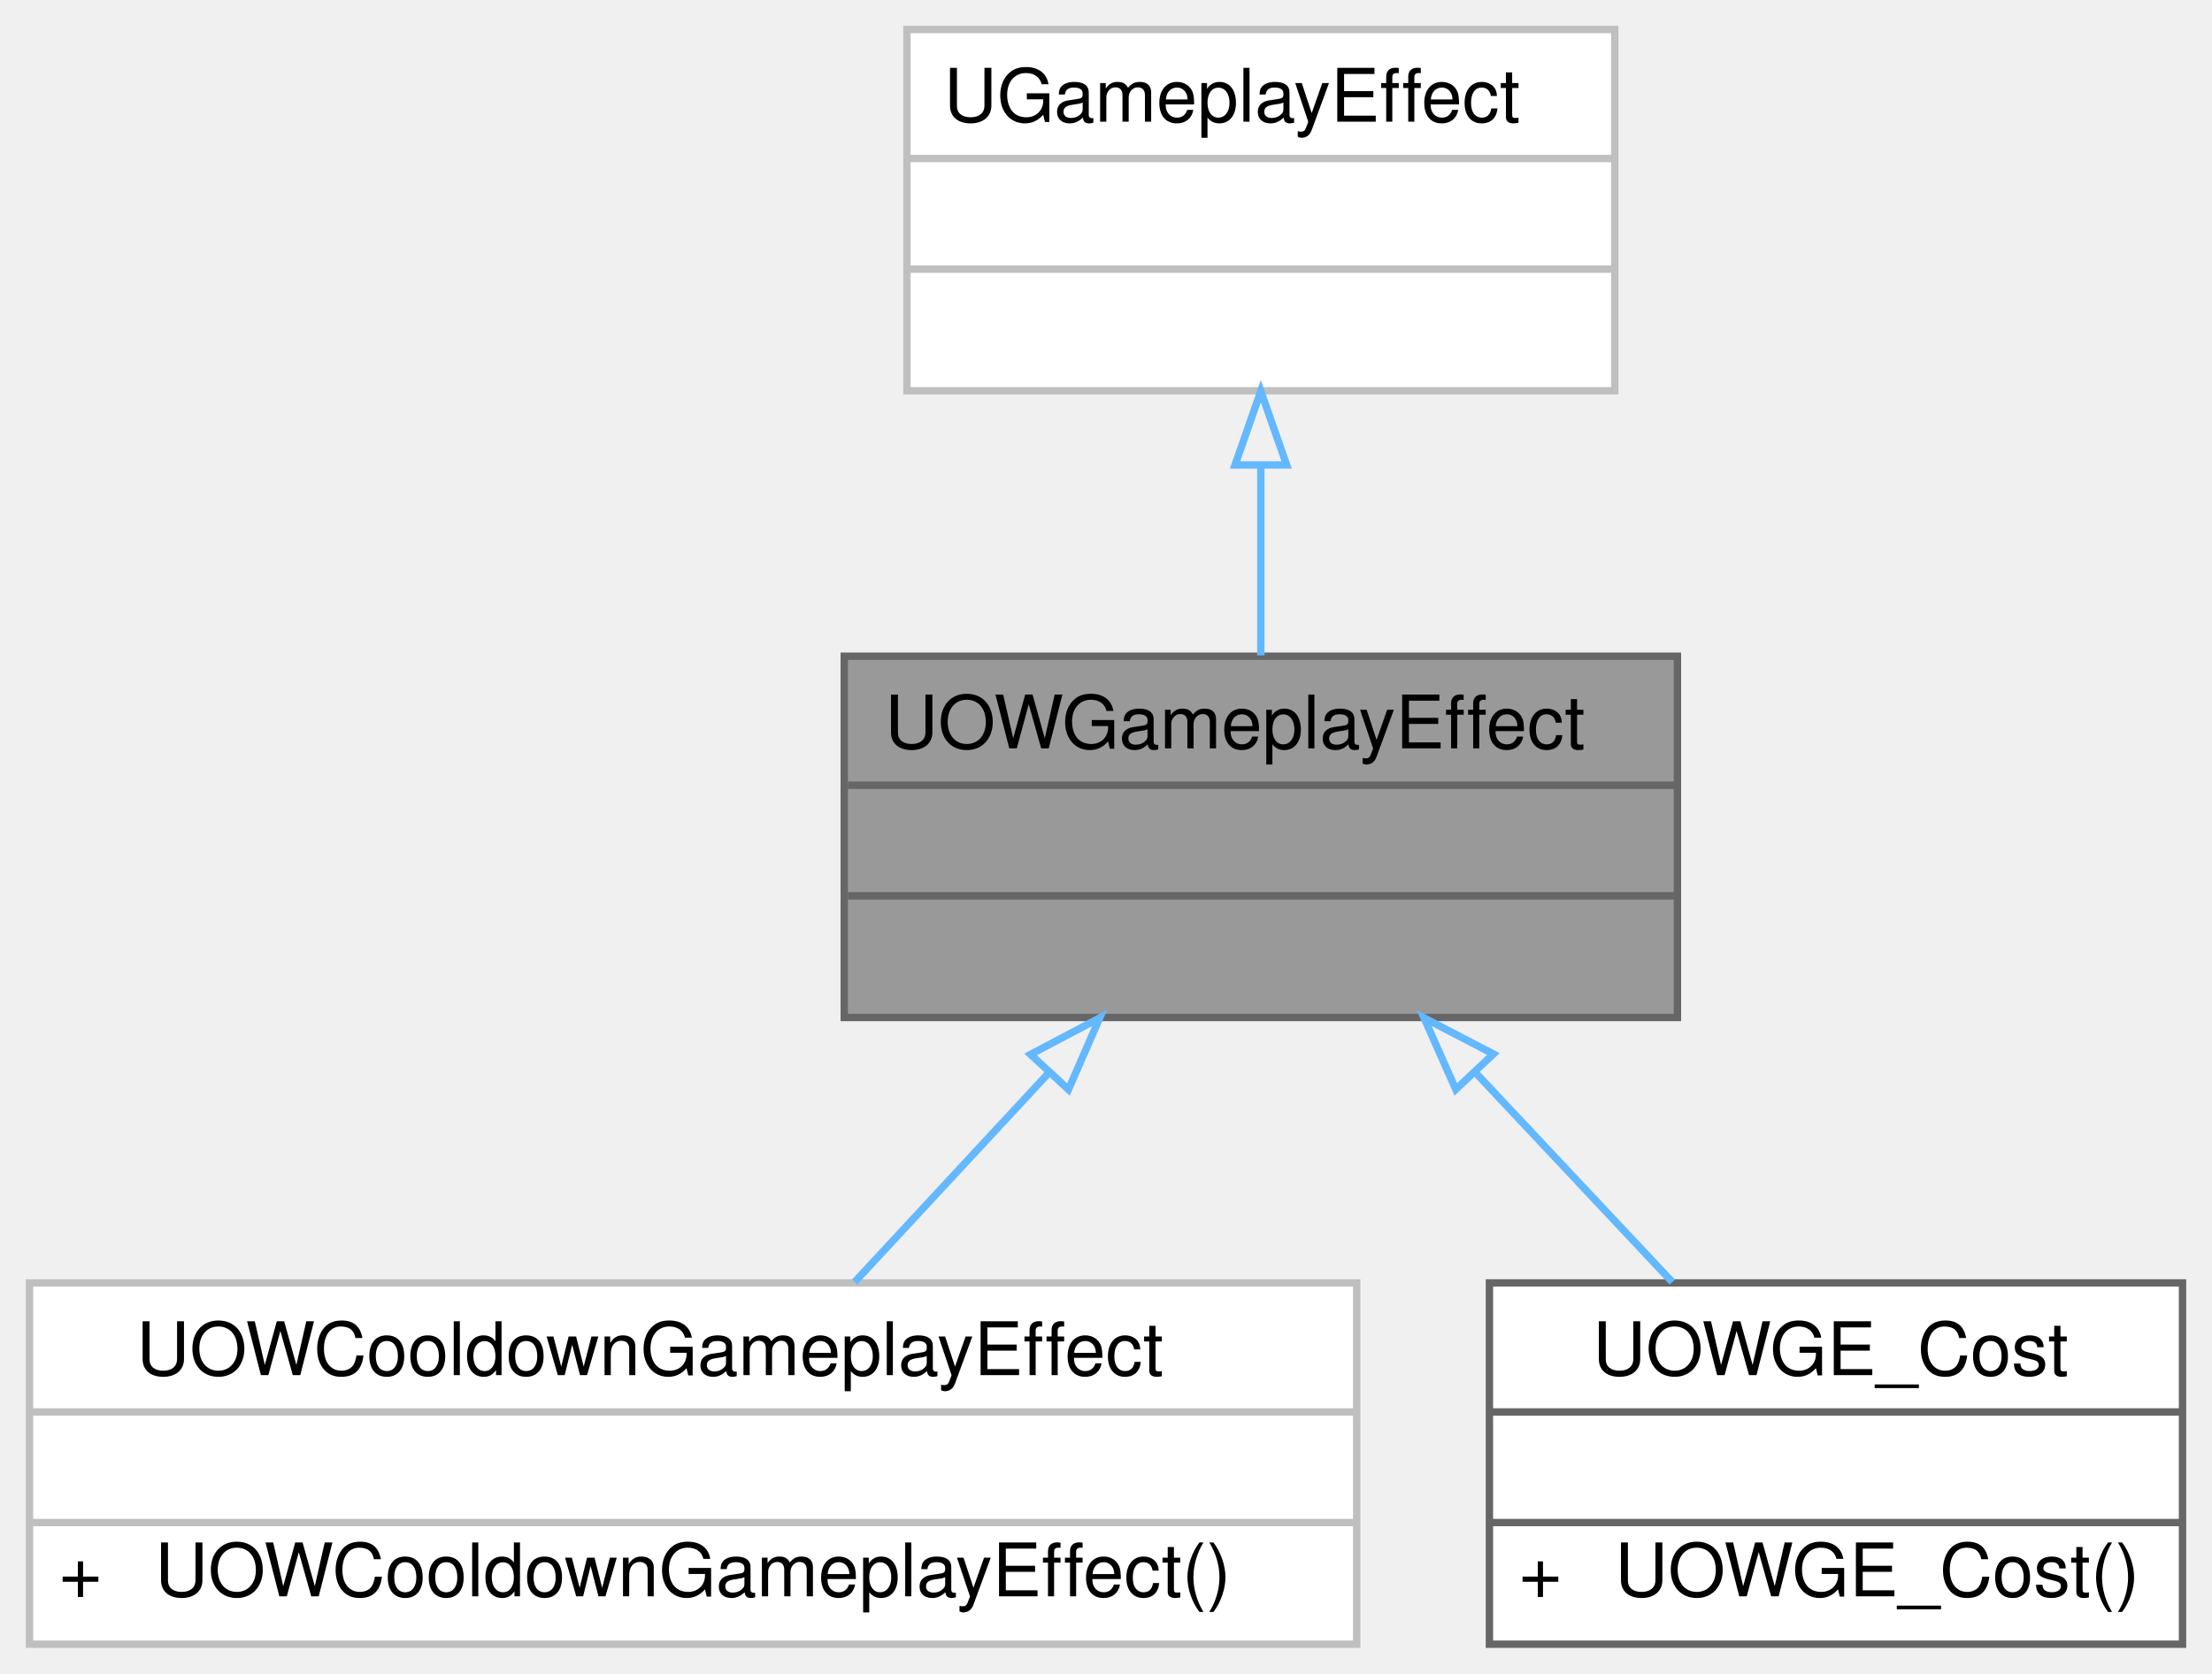
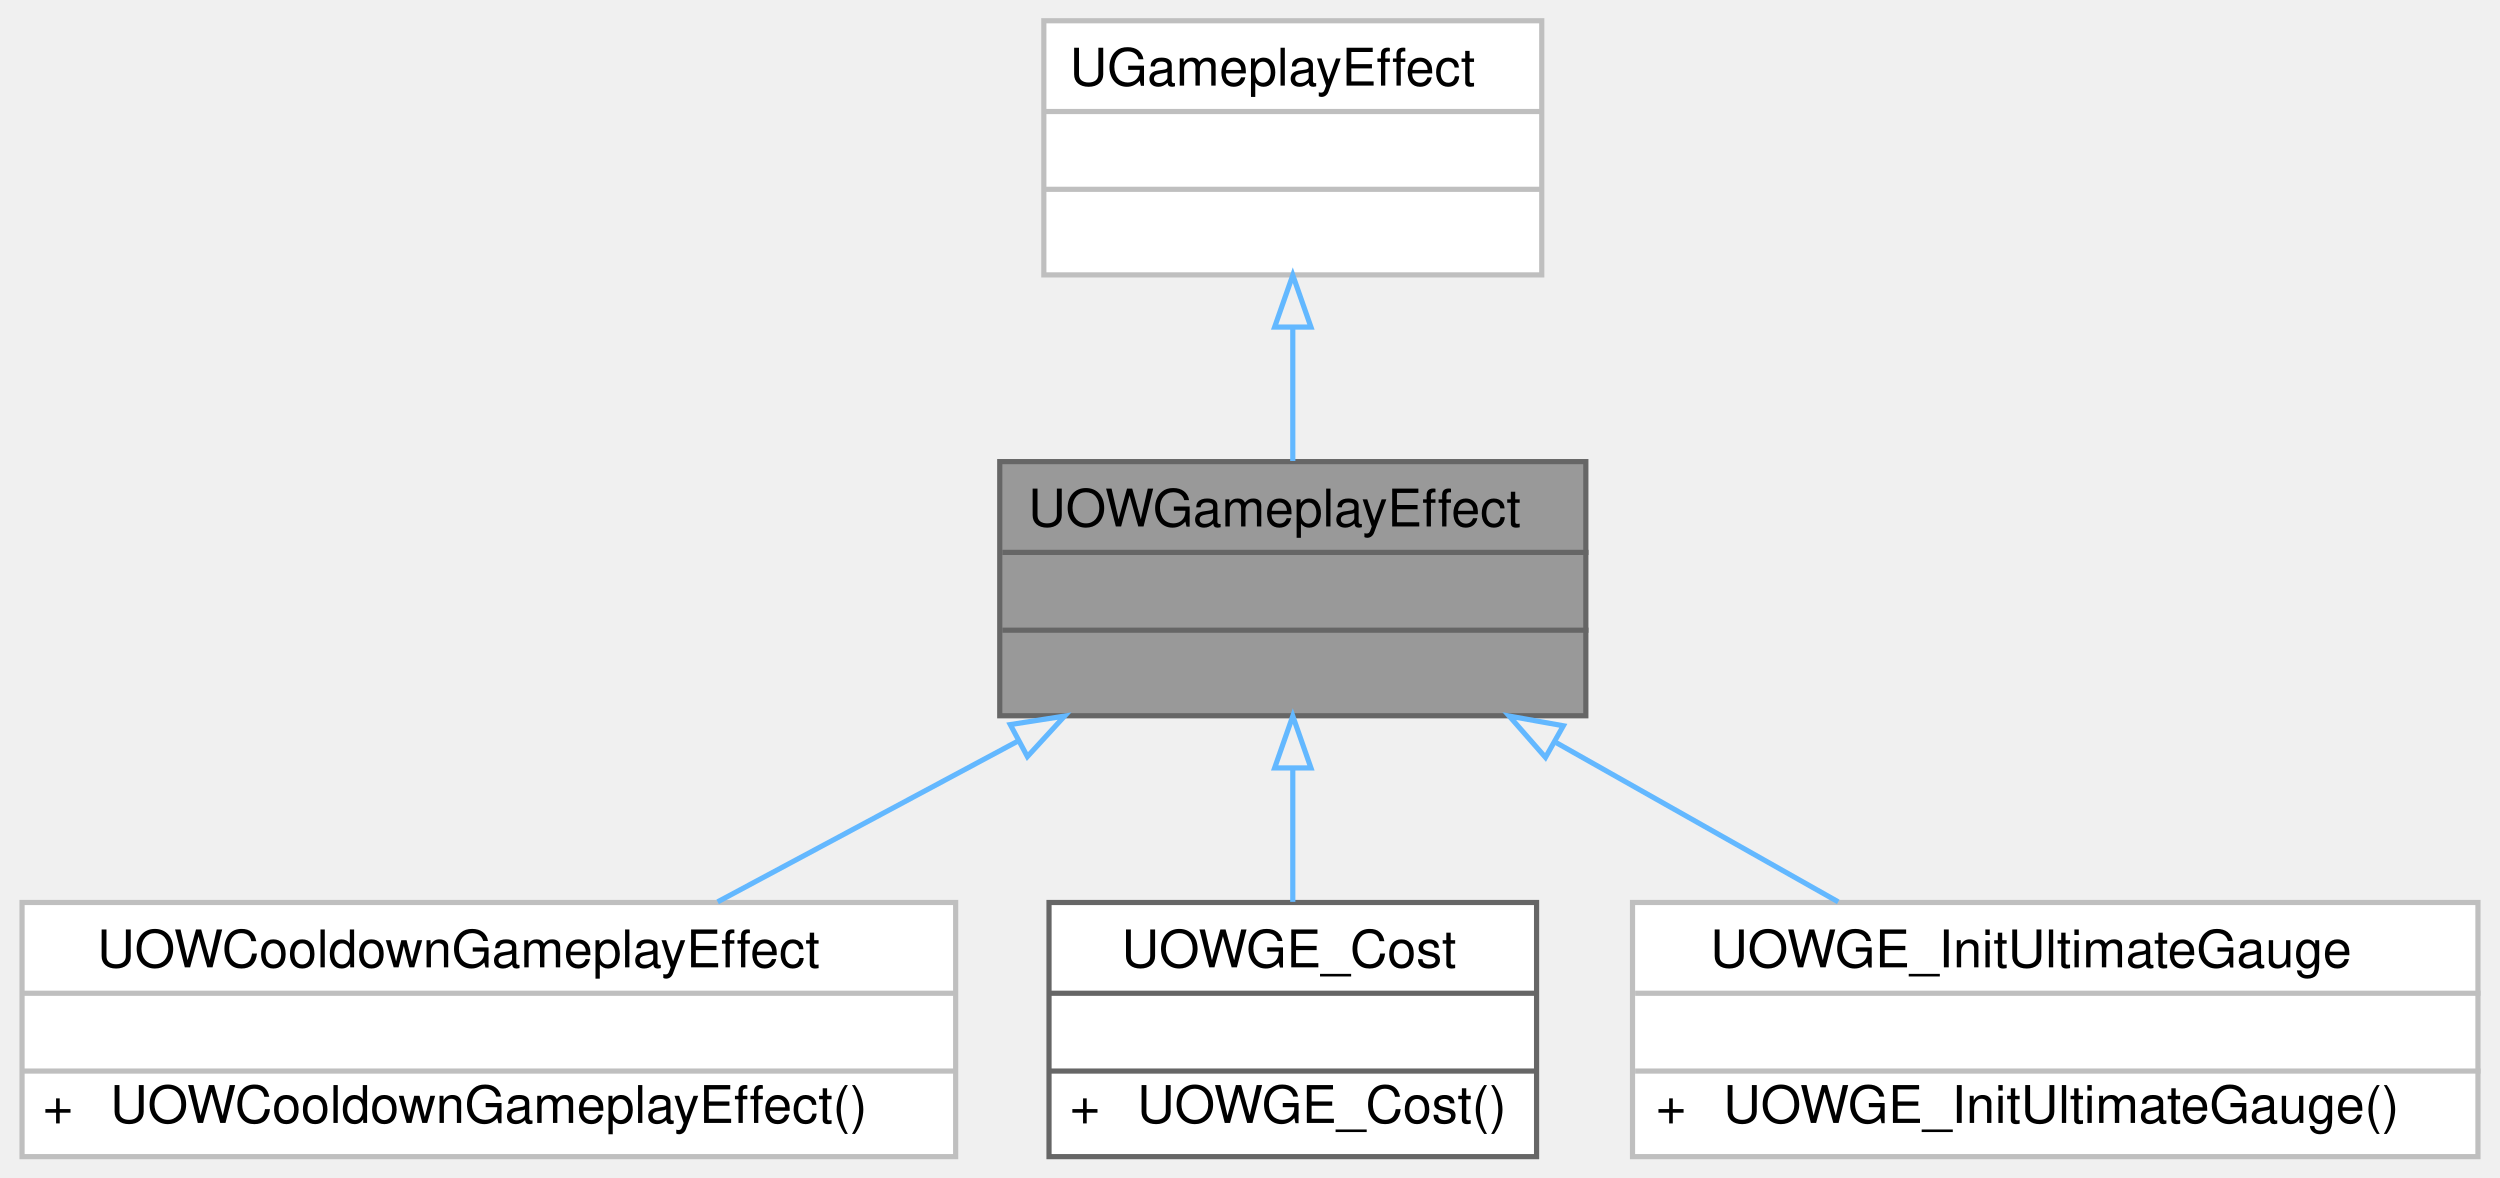
- <svg xmlns="http://www.w3.org/2000/svg" xmlns:xlink="http://www.w3.org/1999/xlink" width="300pt" height="227pt" viewBox="0.00 0.00 300.00 227.00">
+ <svg xmlns="http://www.w3.org/2000/svg" xmlns:xlink="http://www.w3.org/1999/xlink" width="482pt" height="227pt" viewBox="0.00 0.00 481.50 227.00">
  <g id="graph0" class="graph" transform="scale(1 1) rotate(0) translate(4 223)">
    <g id="Node000001" class="node">
      <g id="a_Node000001">
        <a xlink:title=" ">
-           <polygon fill="#999999" stroke="transparent" points="223.5,-134 110.5,-134 110.5,-85 223.5,-85 223.5,-134" />
-           <text text-anchor="start" x="116" y="-121.5" font-family="Helvetica,sans-Serif" font-size="10.00">UOWGameplayEffect</text>
-           <text text-anchor="start" x="165.5" y="-106.5" font-family="Helvetica,sans-Serif" font-size="10.00"> </text>
-           <text text-anchor="start" x="165.5" y="-91.5" font-family="Helvetica,sans-Serif" font-size="10.00"> </text>
-           <polygon fill="#666666" stroke="#666666" points="111,-116.5 111,-116.5 224,-116.5 224,-116.5 111,-116.5" />
-           <polygon fill="#666666" stroke="#666666" points="111,-101.5 111,-101.5 224,-101.5 224,-101.5 111,-101.5" />
-           <polygon fill="none" stroke="#666666" points="110.5,-85 110.5,-134 223.5,-134 223.5,-85 110.5,-85" />
+           <polygon fill="#999999" stroke="transparent" points="301.5,-134 188.5,-134 188.5,-85 301.5,-85 301.5,-134" />
+           <text text-anchor="start" x="194" y="-121.5" font-family="Helvetica,sans-Serif" font-size="10.00">UOWGameplayEffect</text>
+           <text text-anchor="start" x="243.5" y="-106.5" font-family="Helvetica,sans-Serif" font-size="10.00"> </text>
+           <text text-anchor="start" x="243.5" y="-91.5" font-family="Helvetica,sans-Serif" font-size="10.00"> </text>
+           <polygon fill="#666666" stroke="#666666" points="189,-116.5 189,-116.5 302,-116.5 302,-116.5 189,-116.5" />
+           <polygon fill="#666666" stroke="#666666" points="189,-101.5 189,-101.5 302,-101.5 302,-101.5 189,-101.5" />
+           <polygon fill="none" stroke="#666666" points="188.5,-85 188.5,-134 301.5,-134 301.5,-85 188.5,-85" />
        </a>
      </g>
    </g>
    <g id="Node000003" class="node">
      <g id="a_Node000003">
        <a xlink:href="classUOWCooldownGameplayEffect.html" target="_top" xlink:title=" ">
          <polygon fill="white" stroke="transparent" points="180,-49 0,-49 0,0 180,0 180,-49" />
          <text text-anchor="start" x="14.5" y="-36.5" font-family="Helvetica,sans-Serif" font-size="10.00">UOWCooldownGameplayEffect</text>
          <text text-anchor="start" x="88" y="-21.5" font-family="Helvetica,sans-Serif" font-size="10.00"> </text>
          <text text-anchor="start" x="4" y="-6.5" font-family="Helvetica,sans-Serif" font-size="10.00">+</text>
          <text text-anchor="start" x="17" y="-6.5" font-family="Helvetica,sans-Serif" font-size="10.00">UOWCooldownGameplayEffect()</text>
          <polygon fill="#bfbfbf" stroke="#bfbfbf" points="0,-31.5 0,-31.5 180,-31.5 180,-31.5 0,-31.5" />
          <polygon fill="#bfbfbf" stroke="#bfbfbf" points="0,-16.5 0,-16.5 180,-16.5 180,-16.5 0,-16.5" />
          <polygon fill="none" stroke="#bfbfbf" points="0,0 0,-49 180,-49 180,0 0,0" />
        </a>
      </g>
    </g>
    <g id="edge2_Node000001_Node000003" class="edge">
      <g id="a_edge2_Node000001_Node000003">
        <a xlink:title=" ">
-           <path fill="none" stroke="#63b8ff" d="M138.33,-77.59C129.59,-68.17 120.13,-57.98 111.91,-49.12" />
-           <polygon fill="none" stroke="#63b8ff" points="135.77,-79.99 145.14,-84.94 140.91,-75.23 135.77,-79.99" />
+           <path fill="none" stroke="#63b8ff" d="M191.95,-80.09C173.11,-70 152.12,-58.77 134.11,-49.12" />
+           <polygon fill="none" stroke="#63b8ff" points="190.53,-83.3 201,-84.94 193.83,-77.13 190.53,-83.3" />
        </a>
      </g>
    </g>
    <g id="Node000004" class="node">
      <g id="a_Node000004">
        <a xlink:href="classUOWGE__Cost.html" target="_top" xlink:title=" ">
          <polygon fill="white" stroke="transparent" points="292,-49 198,-49 198,0 292,0 292,-49" />
          <text text-anchor="start" x="212" y="-36.5" font-family="Helvetica,sans-Serif" font-size="10.00">UOWGE_Cost</text>
          <text text-anchor="start" x="243" y="-21.5" font-family="Helvetica,sans-Serif" font-size="10.00"> </text>
          <text text-anchor="start" x="202" y="-6.5" font-family="Helvetica,sans-Serif" font-size="10.00">+</text>
          <text text-anchor="start" x="215" y="-6.5" font-family="Helvetica,sans-Serif" font-size="10.00">UOWGE_Cost()</text>
          <polygon fill="#666666" stroke="#666666" points="198,-31.5 198,-31.5 292,-31.5 292,-31.5 198,-31.5" />
          <polygon fill="#666666" stroke="#666666" points="198,-16.5 198,-16.5 292,-16.5 292,-16.5 198,-16.5" />
          <polygon fill="none" stroke="#666666" points="198,0 198,-49 292,-49 292,0 198,0" />
        </a>
      </g>
    </g>
    <g id="edge3_Node000001_Node000004" class="edge">
      <g id="a_edge3_Node000001_Node000004">
        <a xlink:title=" ">
-           <path fill="none" stroke="#63b8ff" d="M196.05,-77.59C204.9,-68.17 214.48,-57.98 222.8,-49.12" />
-           <polygon fill="none" stroke="#63b8ff" points="193.44,-75.25 189.14,-84.94 198.54,-80.05 193.44,-75.25" />
+           <path fill="none" stroke="#63b8ff" d="M245,-74.77C245,-66.17 245,-57.1 245,-49.12" />
+           <polygon fill="none" stroke="#63b8ff" points="241.5,-74.94 245,-84.94 248.5,-74.94 241.5,-74.94" />
+         </a>
+       </g>
+     </g>
+     <g id="Node000005" class="node">
+       <g id="a_Node000005">
+         <a xlink:href="classUOWGE__InitUltimateGauge.html" target="_top" xlink:title=" ">
+           <polygon fill="white" stroke="transparent" points="473.5,-49 310.5,-49 310.5,0 473.5,0 473.5,-49" />
+           <text text-anchor="start" x="325.5" y="-36.5" font-family="Helvetica,sans-Serif" font-size="10.00">UOWGE_InitUltimateGauge</text>
+           <text text-anchor="start" x="390.5" y="-21.5" font-family="Helvetica,sans-Serif" font-size="10.00"> </text>
+           <text text-anchor="start" x="315" y="-6.5" font-family="Helvetica,sans-Serif" font-size="10.00">+</text>
+           <text text-anchor="start" x="328" y="-6.5" font-family="Helvetica,sans-Serif" font-size="10.00">UOWGE_InitUltimateGauge()</text>
+           <polygon fill="#bfbfbf" stroke="#bfbfbf" points="311,-31.5 311,-31.5 474,-31.5 474,-31.5 311,-31.5" />
+           <polygon fill="#bfbfbf" stroke="#bfbfbf" points="311,-16.5 311,-16.5 474,-16.5 474,-16.5 311,-16.5" />
+           <polygon fill="none" stroke="#bfbfbf" points="310.5,0 310.5,-49 473.5,-49 473.5,0 310.5,0" />
+         </a>
+       </g>
+     </g>
+     <g id="edge4_Node000001_Node000005" class="edge">
+       <g id="a_edge4_Node000001_Node000005">
+         <a xlink:title=" ">
+           <path fill="none" stroke="#63b8ff" d="M295.8,-79.81C313.54,-69.8 333.24,-58.68 350.16,-49.12" />
+           <polygon fill="none" stroke="#63b8ff" points="293.72,-76.97 286.73,-84.94 297.16,-83.07 293.72,-76.97" />
        </a>
      </g>
    </g>
    <g id="Node000002" class="node">
      <g id="a_Node000002">
        <a xlink:title=" ">
-           <polygon fill="white" stroke="transparent" points="215,-219 119,-219 119,-170 215,-170 215,-219" />
-           <text text-anchor="start" x="124" y="-206.5" font-family="Helvetica,sans-Serif" font-size="10.00">UGameplayEffect</text>
-           <text text-anchor="start" x="165" y="-191.5" font-family="Helvetica,sans-Serif" font-size="10.00"> </text>
-           <text text-anchor="start" x="165" y="-176.5" font-family="Helvetica,sans-Serif" font-size="10.00"> </text>
-           <polygon fill="#bfbfbf" stroke="#bfbfbf" points="119,-201.5 119,-201.5 215,-201.5 215,-201.5 119,-201.5" />
-           <polygon fill="#bfbfbf" stroke="#bfbfbf" points="119,-186.5 119,-186.5 215,-186.5 215,-186.5 119,-186.5" />
-           <polygon fill="none" stroke="#bfbfbf" points="119,-170 119,-219 215,-219 215,-170 119,-170" />
+           <polygon fill="white" stroke="transparent" points="293,-219 197,-219 197,-170 293,-170 293,-219" />
+           <text text-anchor="start" x="202" y="-206.5" font-family="Helvetica,sans-Serif" font-size="10.00">UGameplayEffect</text>
+           <text text-anchor="start" x="243" y="-191.5" font-family="Helvetica,sans-Serif" font-size="10.00"> </text>
+           <text text-anchor="start" x="243" y="-176.5" font-family="Helvetica,sans-Serif" font-size="10.00"> </text>
+           <polygon fill="#bfbfbf" stroke="#bfbfbf" points="197,-201.5 197,-201.5 293,-201.5 293,-201.5 197,-201.5" />
+           <polygon fill="#bfbfbf" stroke="#bfbfbf" points="197,-186.5 197,-186.5 293,-186.5 293,-186.5 197,-186.5" />
+           <polygon fill="none" stroke="#bfbfbf" points="197,-170 197,-219 293,-219 293,-170 197,-170" />
        </a>
      </g>
    </g>
    <g id="edge1_Node000001_Node000002" class="edge">
      <g id="a_edge1_Node000001_Node000002">
        <a xlink:title=" ">
-           <path fill="none" stroke="#63b8ff" d="M167,-159.77C167,-151.17 167,-142.1 167,-134.12" />
-           <polygon fill="none" stroke="#63b8ff" points="163.5,-159.94 167,-169.94 170.5,-159.94 163.5,-159.94" />
+           <path fill="none" stroke="#63b8ff" d="M245,-159.77C245,-151.17 245,-142.1 245,-134.12" />
+           <polygon fill="none" stroke="#63b8ff" points="241.5,-159.94 245,-169.94 248.5,-159.94 241.5,-159.94" />
        </a>
      </g>
    </g>
  </g>
</svg>
